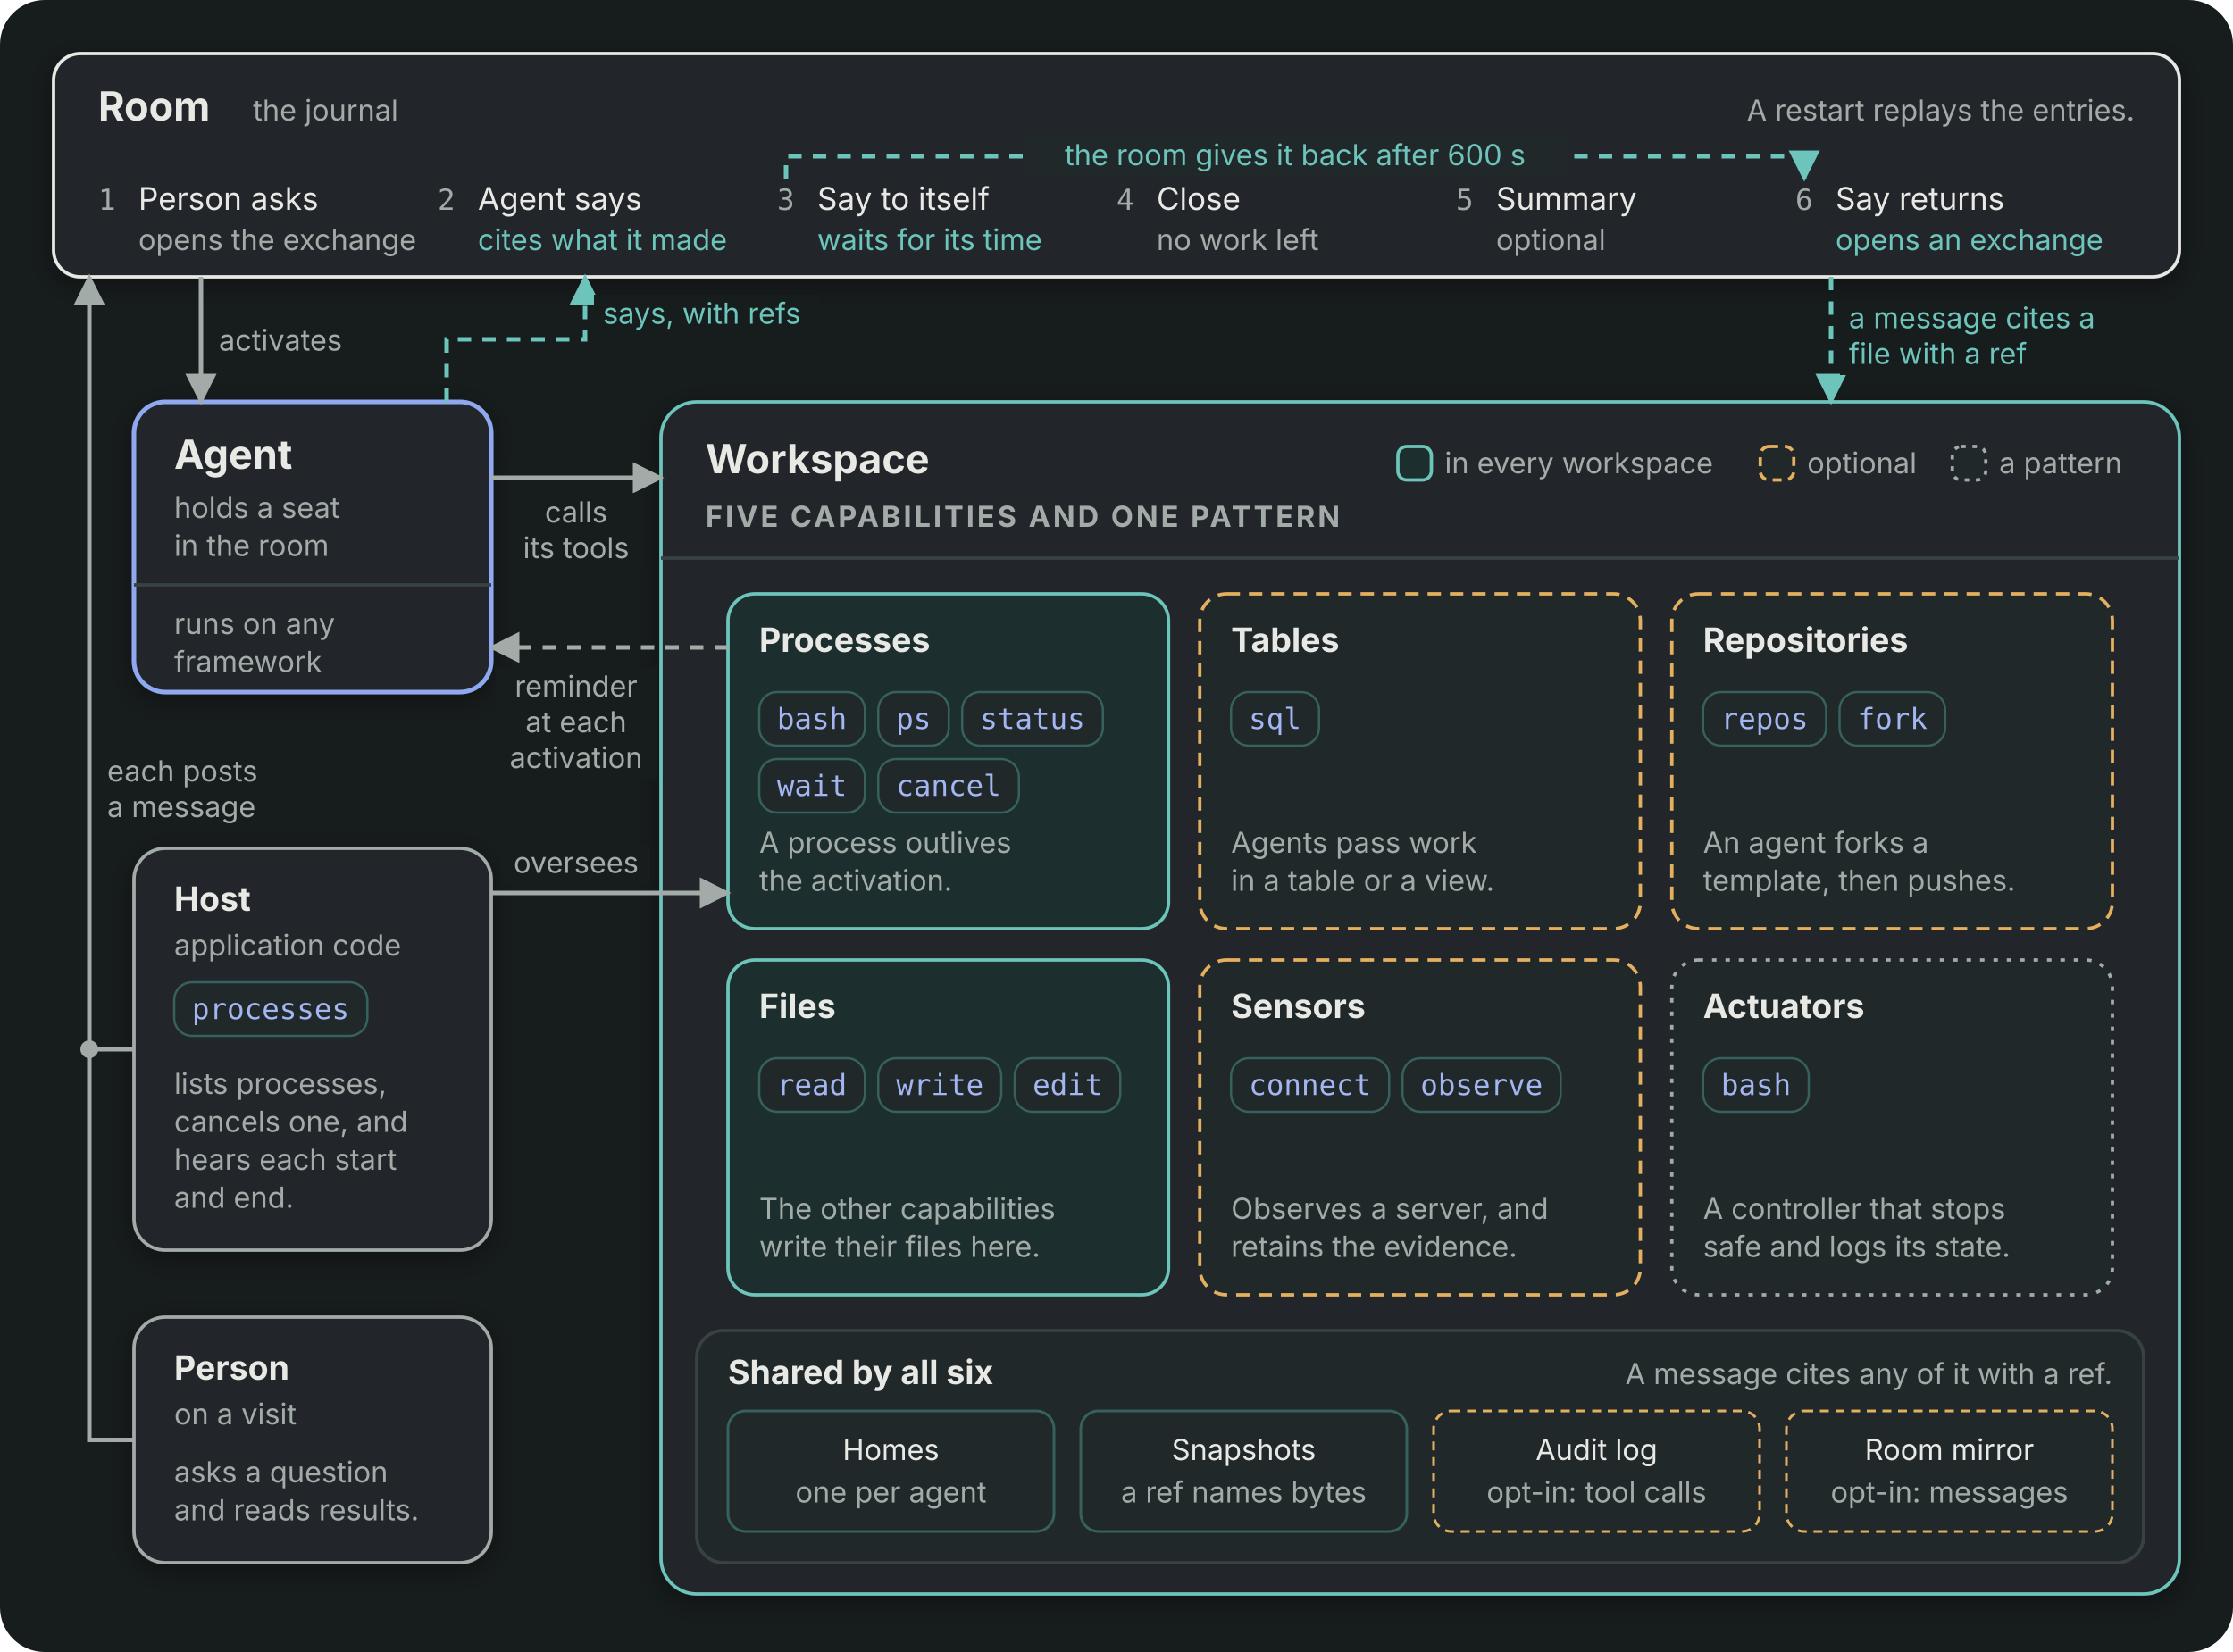
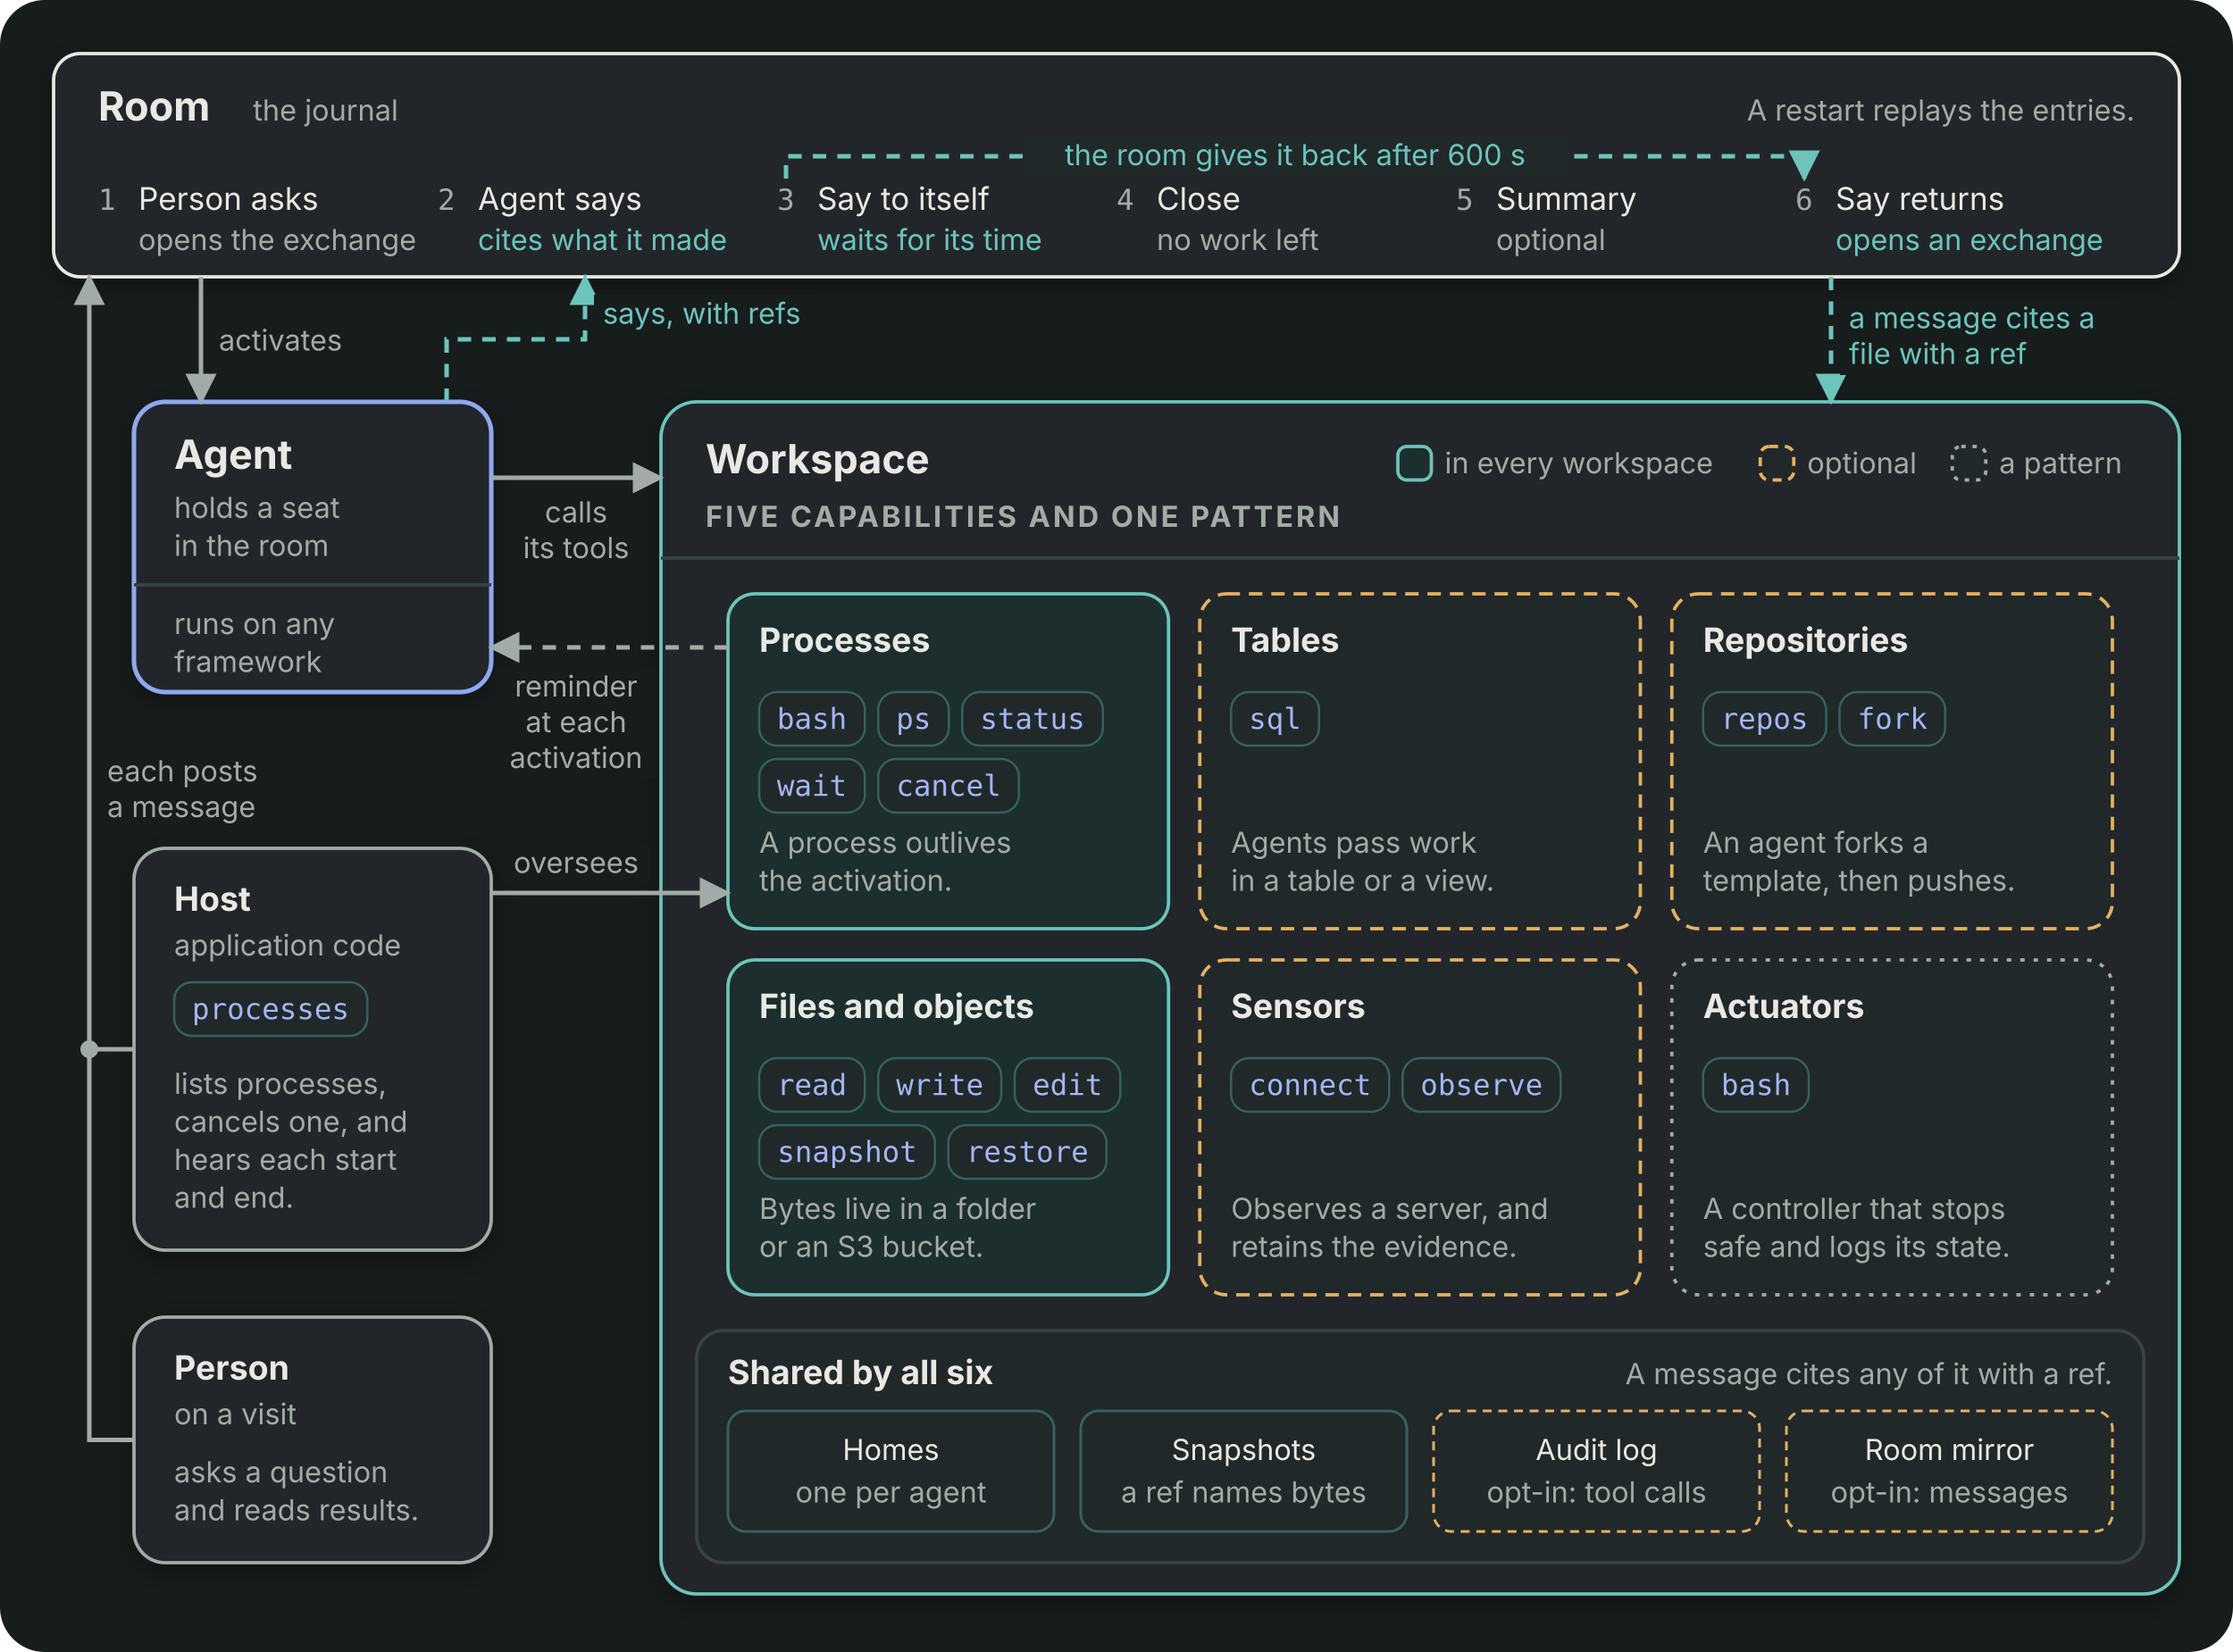
<svg xmlns="http://www.w3.org/2000/svg" width="1000" height="740" viewBox="0 0 1000 740" role="img" aria-labelledby="title desc">
  <defs>
    <marker id="arrow" viewBox="0 0 10 10" refX="9" refY="5" markerWidth="7" markerHeight="7" orient="auto-start-reverse">
      <path d="M0 0 10 5 0 10Z" fill="#a3aba8" />
    </marker>
    <marker id="arrow-teal" viewBox="0 0 10 10" refX="9" refY="5" markerWidth="7" markerHeight="7" orient="auto-start-reverse">
      <path d="M0 0 10 5 0 10Z" fill="#6cc4bb" />
    </marker>
    <filter id="shadow" x="-10%" y="-10%" width="120%" height="130%">
      <feDropShadow dx="0" dy="3" stdDeviation="6" flood-color="#000000" flood-opacity="0.35" />
    </filter>
    <style>
      .sans { font-family: Inter, "IBM Plex Sans", system-ui, sans-serif; }
      .mono { font-family: "IBM Plex Mono", ui-monospace, monospace; }
      .ink { fill: #e8e9e4; }
      .dim { fill: #a3aba8; }
      .teal { fill: #6cc4bb; }
      .code { fill: #a4b6f2; }
      .t { font-size: 18px; font-weight: 700; }
      .n { font-size: 15px; font-weight: 700; }
      .b { font-size: 14px; }
      .s { font-size: 13px; }
      .x { font-size: 13px; }
      .c { font-size: 13px; }
      .lab { font-size: 13px; font-weight: 700; letter-spacing: 1.2px; }
      .flow { fill: none; stroke: #a3aba8; stroke-width: 2; }
      .flow-dash { fill: none; stroke: #a3aba8; stroke-width: 2; stroke-dasharray: 6 5; }
      .flow-teal { fill: none; stroke: #6cc4bb; stroke-width: 2; stroke-dasharray: 6 5; }
      .rule { stroke: #384143; stroke-width: 1.5; }
    </style>
  </defs>
  <rect width="1000" height="740" rx="20" fill="#171c1d" />
  <g filter="url(#shadow)">
    <rect x="24.0" y="24.0" width="952.0" height="100.0" rx="12" fill="#20282a" stroke="#e8e9e4" stroke-width="1.5" />
  </g>
  <text x="44.0" y="54.0" text-anchor="start" class="sans ink t">Room</text>
  <text x="113.3" y="54.0" text-anchor="start" class="sans dim x">the journal</text>
  <text x="956.0" y="54.0" text-anchor="end" class="sans dim x">A restart replays the entries.</text>
  <text x="44.0" y="94.0" text-anchor="start" class="mono dim c">1</text>
  <text x="62.0" y="94.0" text-anchor="start" class="sans ink b">Person asks</text>
  <text x="62.0" y="112.0" text-anchor="start" class="sans dim x">opens the exchange</text>
  <text x="196.0" y="94.0" text-anchor="start" class="mono dim c">2</text>
  <text x="214.0" y="94.0" text-anchor="start" class="sans ink b">Agent says</text>
  <text x="214.0" y="112.0" text-anchor="start" class="sans teal x">cites what it made</text>
  <text x="348.0" y="94.0" text-anchor="start" class="mono dim c">3</text>
  <text x="366.0" y="94.0" text-anchor="start" class="sans ink b">Say to itself</text>
  <text x="366.0" y="112.0" text-anchor="start" class="sans teal x">waits for its time</text>
  <text x="500.0" y="94.0" text-anchor="start" class="mono dim c">4</text>
  <text x="518.0" y="94.0" text-anchor="start" class="sans ink b">Close</text>
  <text x="518.0" y="112.0" text-anchor="start" class="sans dim x">no work left</text>
  <text x="652.0" y="94.0" text-anchor="start" class="mono dim c">5</text>
  <text x="670.0" y="94.0" text-anchor="start" class="sans ink b">Summary</text>
  <text x="670.0" y="112.0" text-anchor="start" class="sans dim x">optional</text>
  <text x="804.0" y="94.0" text-anchor="start" class="mono dim c">6</text>
  <text x="822.0" y="94.0" text-anchor="start" class="sans ink b">Say returns</text>
  <text x="822.0" y="112.0" text-anchor="start" class="sans teal x">opens an exchange</text>
  <path d="M352.0 80.0 L352.0 70.0 L808.0 70.0 L808.0 80.0" class="flow-teal" marker-end="url(#arrow-teal)" />
  <rect x="459.0" y="61.0" width="242.0" height="18" fill="#20282a" />
  <text x="580.0" y="74.0" text-anchor="middle" class="sans teal x">the room gives it back after 600 s</text>
  <g filter="url(#shadow)">
    <rect x="60.0" y="180.0" width="160.0" height="130.0" rx="14" fill="#20282a" stroke="#8fa8ef" stroke-width="2" />
  </g>
  <text x="78.0" y="210.0" text-anchor="start" class="sans ink t">Agent</text>
  <text x="78.0" y="232.0" text-anchor="start" class="sans dim x">holds a seat</text>
  <text x="78.0" y="249.0" text-anchor="start" class="sans dim x">in the room</text>
  <line x1="60.0" y1="262.0" x2="220.0" y2="262.0" class="rule" />
  <text x="78.0" y="284.0" text-anchor="start" class="sans dim x">runs on any</text>
  <text x="78.0" y="301.0" text-anchor="start" class="sans dim x">framework</text>
  <g filter="url(#shadow)">
    <rect x="60.0" y="380.0" width="160.0" height="180.0" rx="14" fill="#20282a" stroke="#a3aba8" stroke-width="1.5" />
  </g>
  <text x="78.0" y="408.0" text-anchor="start" class="sans ink n">Host</text>
  <text x="78.0" y="428.0" text-anchor="start" class="sans dim x">application code</text>
  <rect x="78.0" y="440.0" width="86.5" height="24" rx="8" fill="#20282a" stroke="#36615d" />
  <text x="121.2" y="456.5" text-anchor="middle" class="mono code c">processes</text>
  <text x="78.0" y="490.0" text-anchor="start" class="sans dim x">lists processes,</text>
  <text x="78.0" y="507.0" text-anchor="start" class="sans dim x">cancels one, and</text>
  <text x="78.0" y="524.0" text-anchor="start" class="sans dim x">hears each start</text>
  <text x="78.0" y="541.0" text-anchor="start" class="sans dim x">and end.</text>
  <g filter="url(#shadow)">
    <rect x="60.0" y="590.0" width="160.0" height="110.0" rx="14" fill="#20282a" stroke="#a3aba8" stroke-width="1.5" />
  </g>
  <text x="78.0" y="618.0" text-anchor="start" class="sans ink n">Person</text>
  <text x="78.0" y="638.0" text-anchor="start" class="sans dim x">on a visit</text>
  <text x="78.0" y="664.0" text-anchor="start" class="sans dim x">asks a question</text>
  <text x="78.0" y="681.0" text-anchor="start" class="sans dim x">and reads results.</text>
  <g filter="url(#shadow)">
    <rect x="296.0" y="180.0" width="680.0" height="534.0" rx="16" fill="#20282a" stroke="#6cc4bb" stroke-width="1.5" />
  </g>
  <text x="316.0" y="212.0" text-anchor="start" class="sans ink t">Workspace</text>
  <text x="316.0" y="236.0" text-anchor="start" class="sans dim lab">FIVE CAPABILITIES AND ONE PATTERN</text>
  <rect x="626.0" y="200" width="15" height="15" rx="4" fill="#1c2e2d" stroke="#6cc4bb" stroke-width="1.5" />
  <text x="647.0" y="212.0" text-anchor="start" class="sans dim x">in every workspace</text>
  <rect x="788.3" y="200" width="15" height="15" rx="4" fill="#20282a" stroke="#e4b060" stroke-width="1.5" stroke-dasharray="4 3" />
  <text x="809.3" y="212.0" text-anchor="start" class="sans dim x">optional</text>
  <rect x="874.3" y="200" width="15" height="15" rx="4" fill="#20282a" stroke="#a3aba8" stroke-width="1.5" stroke-dasharray="2 3" />
  <text x="895.3" y="212.0" text-anchor="start" class="sans dim x">a pattern</text>
  <line x1="296.0" y1="250.0" x2="976.0" y2="250.0" class="rule" />
  <rect x="326.0" y="266.0" width="197.3" height="150.0" rx="12" fill="#1c2e2d" stroke="#6cc4bb" stroke-width="1.5" />
  <text x="340.0" y="292.0" text-anchor="start" class="sans ink n">Processes</text>
  <rect x="340.0" y="310.0" width="47.3" height="24" rx="8" fill="#20282a" stroke="#36615d" />
  <text x="363.6" y="326.5" text-anchor="middle" class="mono code c">bash</text>
  <rect x="393.3" y="310.0" width="31.6" height="24" rx="8" fill="#20282a" stroke="#36615d" />
  <text x="409.1" y="326.5" text-anchor="middle" class="mono code c">ps</text>
  <rect x="430.9" y="310.0" width="63.0" height="24" rx="8" fill="#20282a" stroke="#36615d" />
  <text x="462.4" y="326.5" text-anchor="middle" class="mono code c">status</text>
  <rect x="340.0" y="340.0" width="47.3" height="24" rx="8" fill="#20282a" stroke="#36615d" />
  <text x="363.6" y="356.5" text-anchor="middle" class="mono code c">wait</text>
  <rect x="393.3" y="340.0" width="63.0" height="24" rx="8" fill="#20282a" stroke="#36615d" />
  <text x="424.8" y="356.5" text-anchor="middle" class="mono code c">cancel</text>
  <text x="340.0" y="382.0" text-anchor="start" class="sans dim x">A process outlives</text>
  <text x="340.0" y="399.0" text-anchor="start" class="sans dim x">the activation.</text>
  <rect x="537.3" y="266.0" width="197.3" height="150.0" rx="12" fill="#20282a" stroke="#e4b060" stroke-width="1.5" stroke-dasharray="6 4" />
  <text x="551.3" y="292.0" text-anchor="start" class="sans ink n">Tables</text>
  <rect x="551.3" y="310.0" width="39.4" height="24" rx="8" fill="#20282a" stroke="#36615d" />
  <text x="571.0" y="326.5" text-anchor="middle" class="mono code c">sql</text>
  <text x="551.3" y="382.0" text-anchor="start" class="sans dim x">Agents pass work</text>
  <text x="551.3" y="399.0" text-anchor="start" class="sans dim x">in a table or a view.</text>
  <rect x="748.7" y="266.0" width="197.3" height="150.0" rx="12" fill="#20282a" stroke="#e4b060" stroke-width="1.5" stroke-dasharray="6 4" />
  <text x="762.7" y="292.0" text-anchor="start" class="sans ink n">Repositories</text>
  <rect x="762.7" y="310.0" width="55.1" height="24" rx="8" fill="#20282a" stroke="#36615d" />
  <text x="790.2" y="326.5" text-anchor="middle" class="mono code c">repos</text>
  <rect x="823.8" y="310.0" width="47.3" height="24" rx="8" fill="#20282a" stroke="#36615d" />
  <text x="847.5" y="326.5" text-anchor="middle" class="mono code c">fork</text>
  <text x="762.7" y="382.0" text-anchor="start" class="sans dim x">An agent forks a</text>
  <text x="762.7" y="399.0" text-anchor="start" class="sans dim x">template, then pushes.</text>
  <rect x="326.0" y="430.0" width="197.3" height="150.0" rx="12" fill="#1c2e2d" stroke="#6cc4bb" stroke-width="1.5" />
-   <text x="340.0" y="456.0" text-anchor="start" class="sans ink n">Files</text>
+   <text x="340.0" y="456.0" text-anchor="start" class="sans ink n">Files and objects</text>
  <rect x="340.0" y="474.0" width="47.3" height="24" rx="8" fill="#20282a" stroke="#36615d" />
  <text x="363.6" y="490.5" text-anchor="middle" class="mono code c">read</text>
  <rect x="393.3" y="474.0" width="55.1" height="24" rx="8" fill="#20282a" stroke="#36615d" />
  <text x="420.9" y="490.5" text-anchor="middle" class="mono code c">write</text>
  <rect x="454.4" y="474.0" width="47.3" height="24" rx="8" fill="#20282a" stroke="#36615d" />
  <text x="478.1" y="490.5" text-anchor="middle" class="mono code c">edit</text>
-   <text x="340.0" y="546.0" text-anchor="start" class="sans dim x">The other capabilities</text>
-   <text x="340.0" y="563.0" text-anchor="start" class="sans dim x">write their files here.</text>
+   <rect x="340.0" y="504.0" width="78.7" height="24" rx="8" fill="#20282a" stroke="#36615d" />
+   <text x="379.4" y="520.5" text-anchor="middle" class="mono code c">snapshot</text>
+   <rect x="424.7" y="504.0" width="70.8" height="24" rx="8" fill="#20282a" stroke="#36615d" />
+   <text x="460.1" y="520.5" text-anchor="middle" class="mono code c">restore</text>
+   <text x="340.0" y="546.0" text-anchor="start" class="sans dim x">Bytes live in a folder</text>
+   <text x="340.0" y="563.0" text-anchor="start" class="sans dim x">or an S3 bucket.</text>
  <rect x="537.3" y="430.0" width="197.3" height="150.0" rx="12" fill="#20282a" stroke="#e4b060" stroke-width="1.5" stroke-dasharray="6 4" />
  <text x="551.3" y="456.0" text-anchor="start" class="sans ink n">Sensors</text>
  <rect x="551.3" y="474.0" width="70.8" height="24" rx="8" fill="#20282a" stroke="#36615d" />
  <text x="586.7" y="490.5" text-anchor="middle" class="mono code c">connect</text>
  <rect x="628.1" y="474.0" width="70.8" height="24" rx="8" fill="#20282a" stroke="#36615d" />
  <text x="663.5" y="490.5" text-anchor="middle" class="mono code c">observe</text>
  <text x="551.3" y="546.0" text-anchor="start" class="sans dim x">Observes a server, and</text>
  <text x="551.3" y="563.0" text-anchor="start" class="sans dim x">retains the evidence.</text>
  <rect x="748.7" y="430.0" width="197.3" height="150.0" rx="12" fill="#20282a" stroke="#a3aba8" stroke-width="1.5" stroke-dasharray="2 4" />
  <text x="762.7" y="456.0" text-anchor="start" class="sans ink n">Actuators</text>
  <rect x="762.7" y="474.0" width="47.3" height="24" rx="8" fill="#20282a" stroke="#36615d" />
  <text x="786.4" y="490.5" text-anchor="middle" class="mono code c">bash</text>
  <text x="762.7" y="546.0" text-anchor="start" class="sans dim x">A controller that stops</text>
  <text x="762.7" y="563.0" text-anchor="start" class="sans dim x">safe and logs its state.</text>
  <rect x="312.0" y="596.0" width="648.0" height="104.0" rx="12" fill="#20282a" stroke="#384143" stroke-width="1.5" />
  <text x="326.0" y="620.0" text-anchor="start" class="sans ink n">Shared by all six</text>
  <text x="946.0" y="620.0" text-anchor="end" class="sans dim x">A message cites any of it with a ref.</text>
  <rect x="326.0" y="632.0" width="146" height="54.0" rx="8" fill="#20282a" stroke="#36615d" stroke-width="1.2" />
  <text x="399.0" y="654.0" text-anchor="middle" class="sans ink s">Homes</text>
  <text x="399.0" y="673.0" text-anchor="middle" class="sans dim x">one per agent</text>
  <rect x="484.0" y="632.0" width="146" height="54.0" rx="8" fill="#20282a" stroke="#36615d" stroke-width="1.2" />
  <text x="557.0" y="654.0" text-anchor="middle" class="sans ink s">Snapshots</text>
  <text x="557.0" y="673.0" text-anchor="middle" class="sans dim x">a ref names bytes</text>
  <rect x="642.0" y="632.0" width="146" height="54.0" rx="8" fill="#20282a" stroke="#e4b060" stroke-width="1.2" stroke-dasharray="4 3" />
  <text x="715.0" y="654.0" text-anchor="middle" class="sans ink s">Audit log</text>
  <text x="715.0" y="673.0" text-anchor="middle" class="sans dim x">opt-in: tool calls</text>
  <rect x="800.0" y="632.0" width="146" height="54.0" rx="8" fill="#20282a" stroke="#e4b060" stroke-width="1.2" stroke-dasharray="4 3" />
  <text x="873.0" y="654.0" text-anchor="middle" class="sans ink s">Room mirror</text>
  <text x="873.0" y="673.0" text-anchor="middle" class="sans dim x">opt-in: messages</text>
  <path d="M90.0 124.0 L90.0 180.0" class="flow" marker-end="url(#arrow)" />
  <path d="M200.0 180.0 L200.0 152.0 L262.0 152.0 L262.0 124.0" class="flow-teal" marker-end="url(#arrow-teal)" />
  <path d="M220.0 214.0 L296.0 214.0" class="flow" marker-end="url(#arrow)" />
  <path d="M326.0 290.0 L220.0 290.0" class="flow-dash" marker-end="url(#arrow)" />
  <path d="M220.0 400.0 L326.0 400.0" class="flow" marker-end="url(#arrow)" />
  <path d="M60.0 645.0 L40.0 645.0 L40.0 124.0" class="flow" marker-end="url(#arrow)" />
  <path d="M60.0 470.0 L40.0 470.0" class="flow" />
  <circle cx="40.0" cy="470.0" r="4" fill="#a3aba8" />
  <path d="M820.0 124.0 L820.0 180.0" class="flow-teal" marker-end="url(#arrow-teal)" />
  <rect x="94.0" y="144.0" width="67.3" height="18" fill="#171c1d" />
  <text x="98.0" y="157.0" text-anchor="start" class="sans dim x">activates</text>
  <rect x="266.0" y="132.0" width="101.5" height="18" fill="#171c1d" />
  <text x="270.0" y="145.0" text-anchor="start" class="sans teal x">says, with refs</text>
  <rect x="228.5" y="221.0" width="59.0" height="34" fill="#171c1d" />
  <text x="258.0" y="234.0" text-anchor="middle" class="sans dim x">calls</text>
  <text x="258.0" y="250.0" text-anchor="middle" class="sans dim x">its tools</text>
  <rect x="221.8" y="299.0" width="72.4" height="50" fill="#171c1d" />
  <text x="258.0" y="312.0" text-anchor="middle" class="sans dim x">reminder</text>
  <text x="258.0" y="328.0" text-anchor="middle" class="sans dim x">at each</text>
  <text x="258.0" y="344.0" text-anchor="middle" class="sans dim x">activation</text>
  <rect x="224.7" y="378.0" width="66.5" height="18" fill="#171c1d" />
  <text x="258.0" y="391.0" text-anchor="middle" class="sans dim x">oversees</text>
  <rect x="44.0" y="337.0" width="72.0" height="34" fill="#171c1d" />
  <text x="48.0" y="350.0" text-anchor="start" class="sans dim x">each posts</text>
  <text x="48.0" y="366.0" text-anchor="start" class="sans dim x">a message</text>
  <rect x="824.0" y="134.0" width="125.3" height="34" fill="#171c1d" />
  <text x="828.0" y="147.0" text-anchor="start" class="sans teal x">a message cites a</text>
  <text x="828.0" y="163.0" text-anchor="start" class="sans teal x">file with a ref</text>
</svg>
